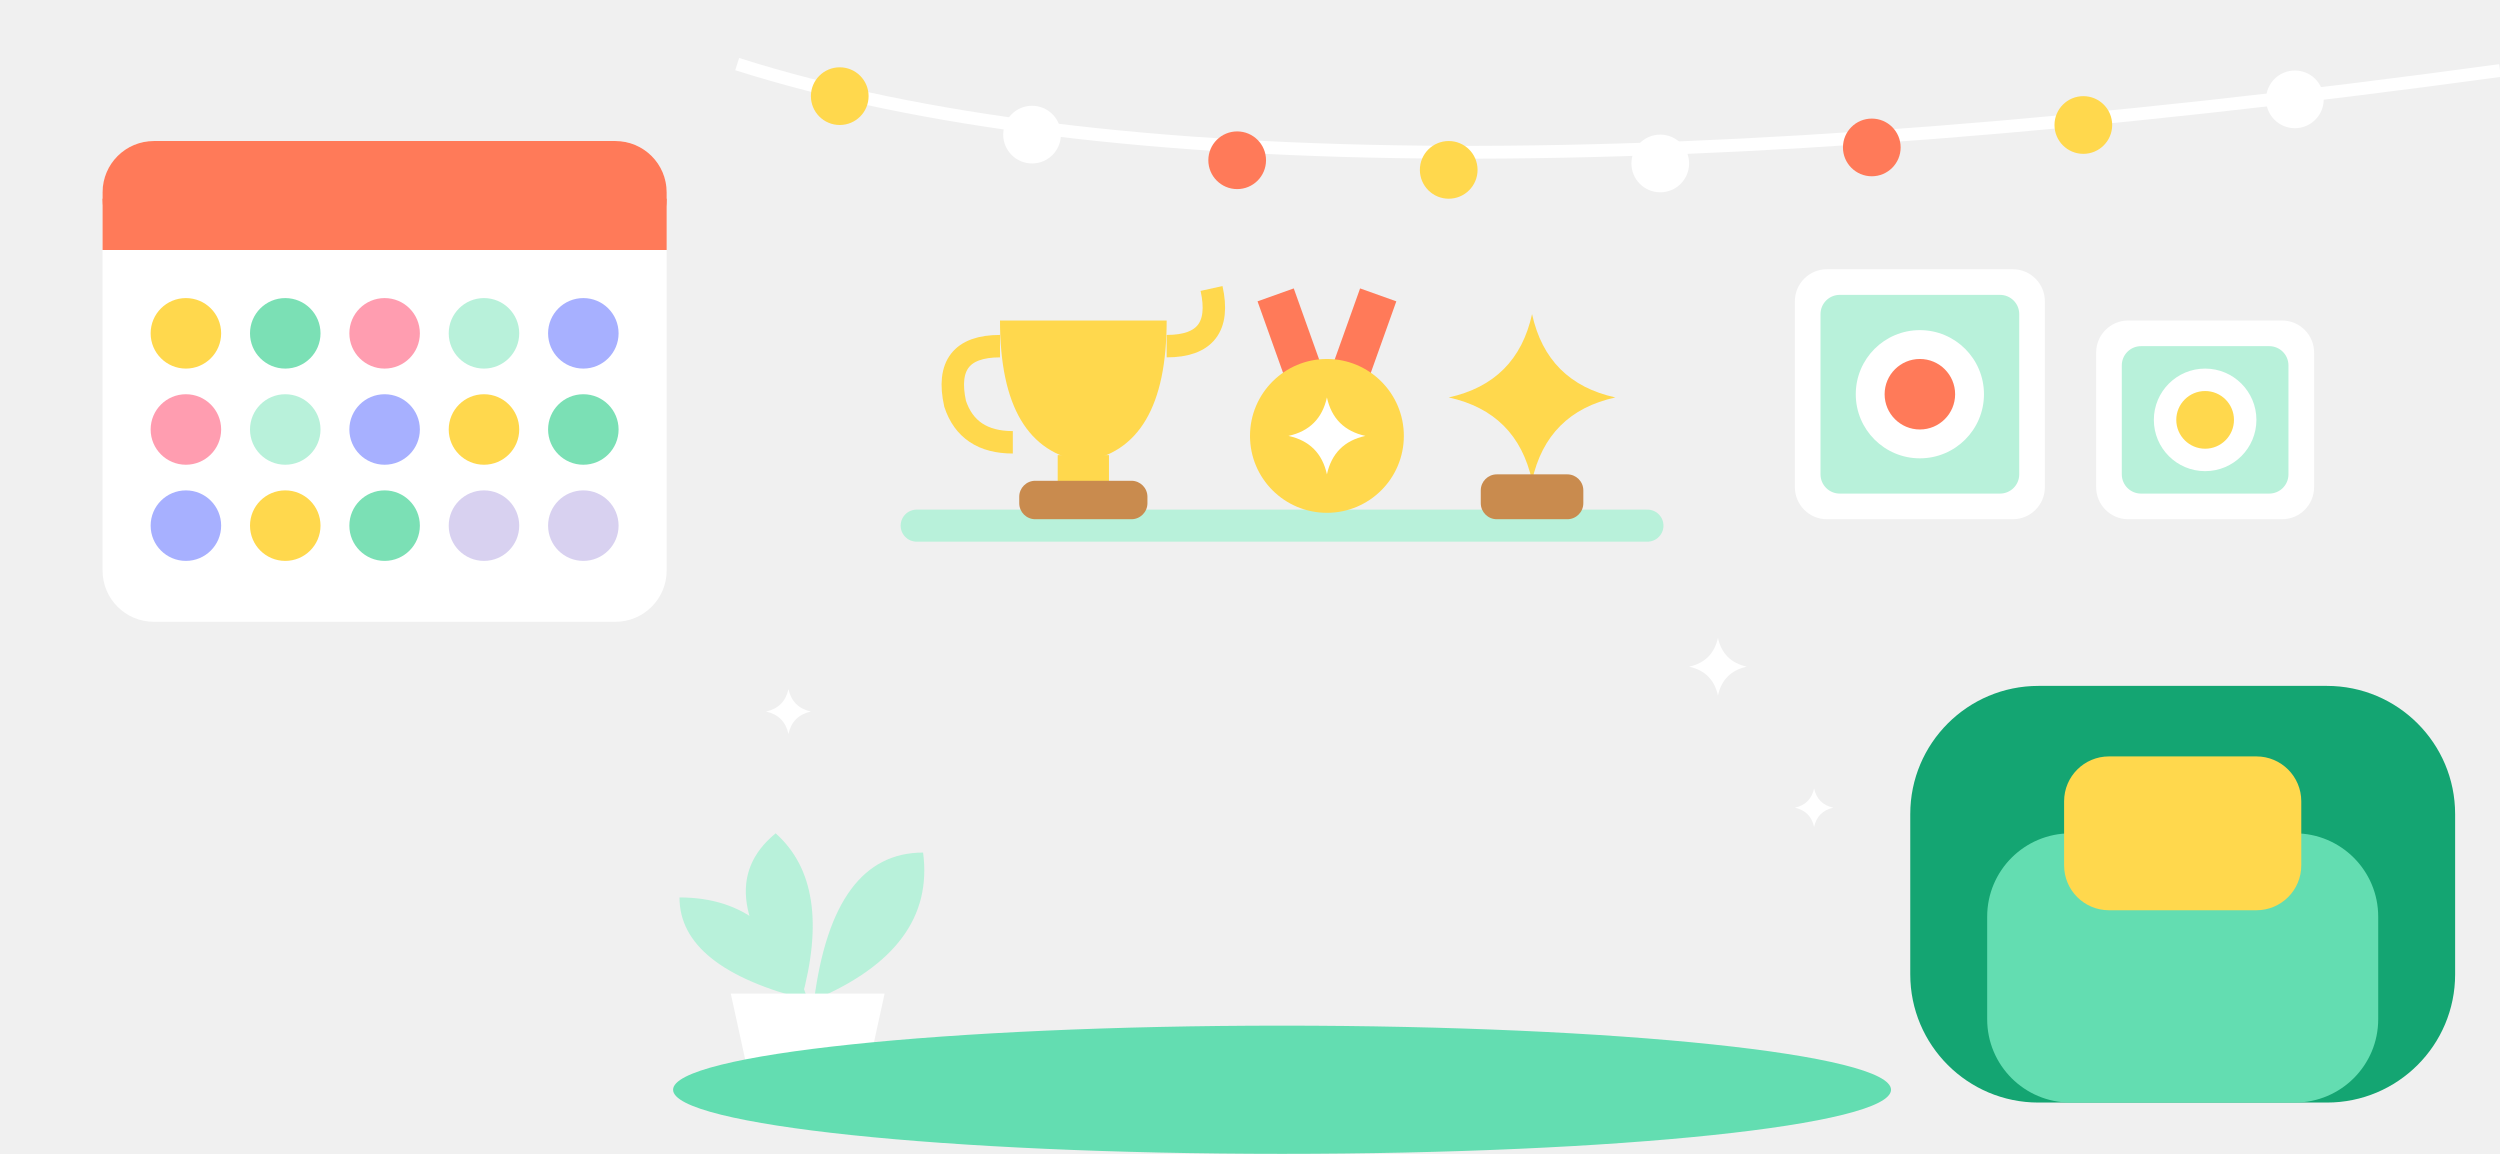
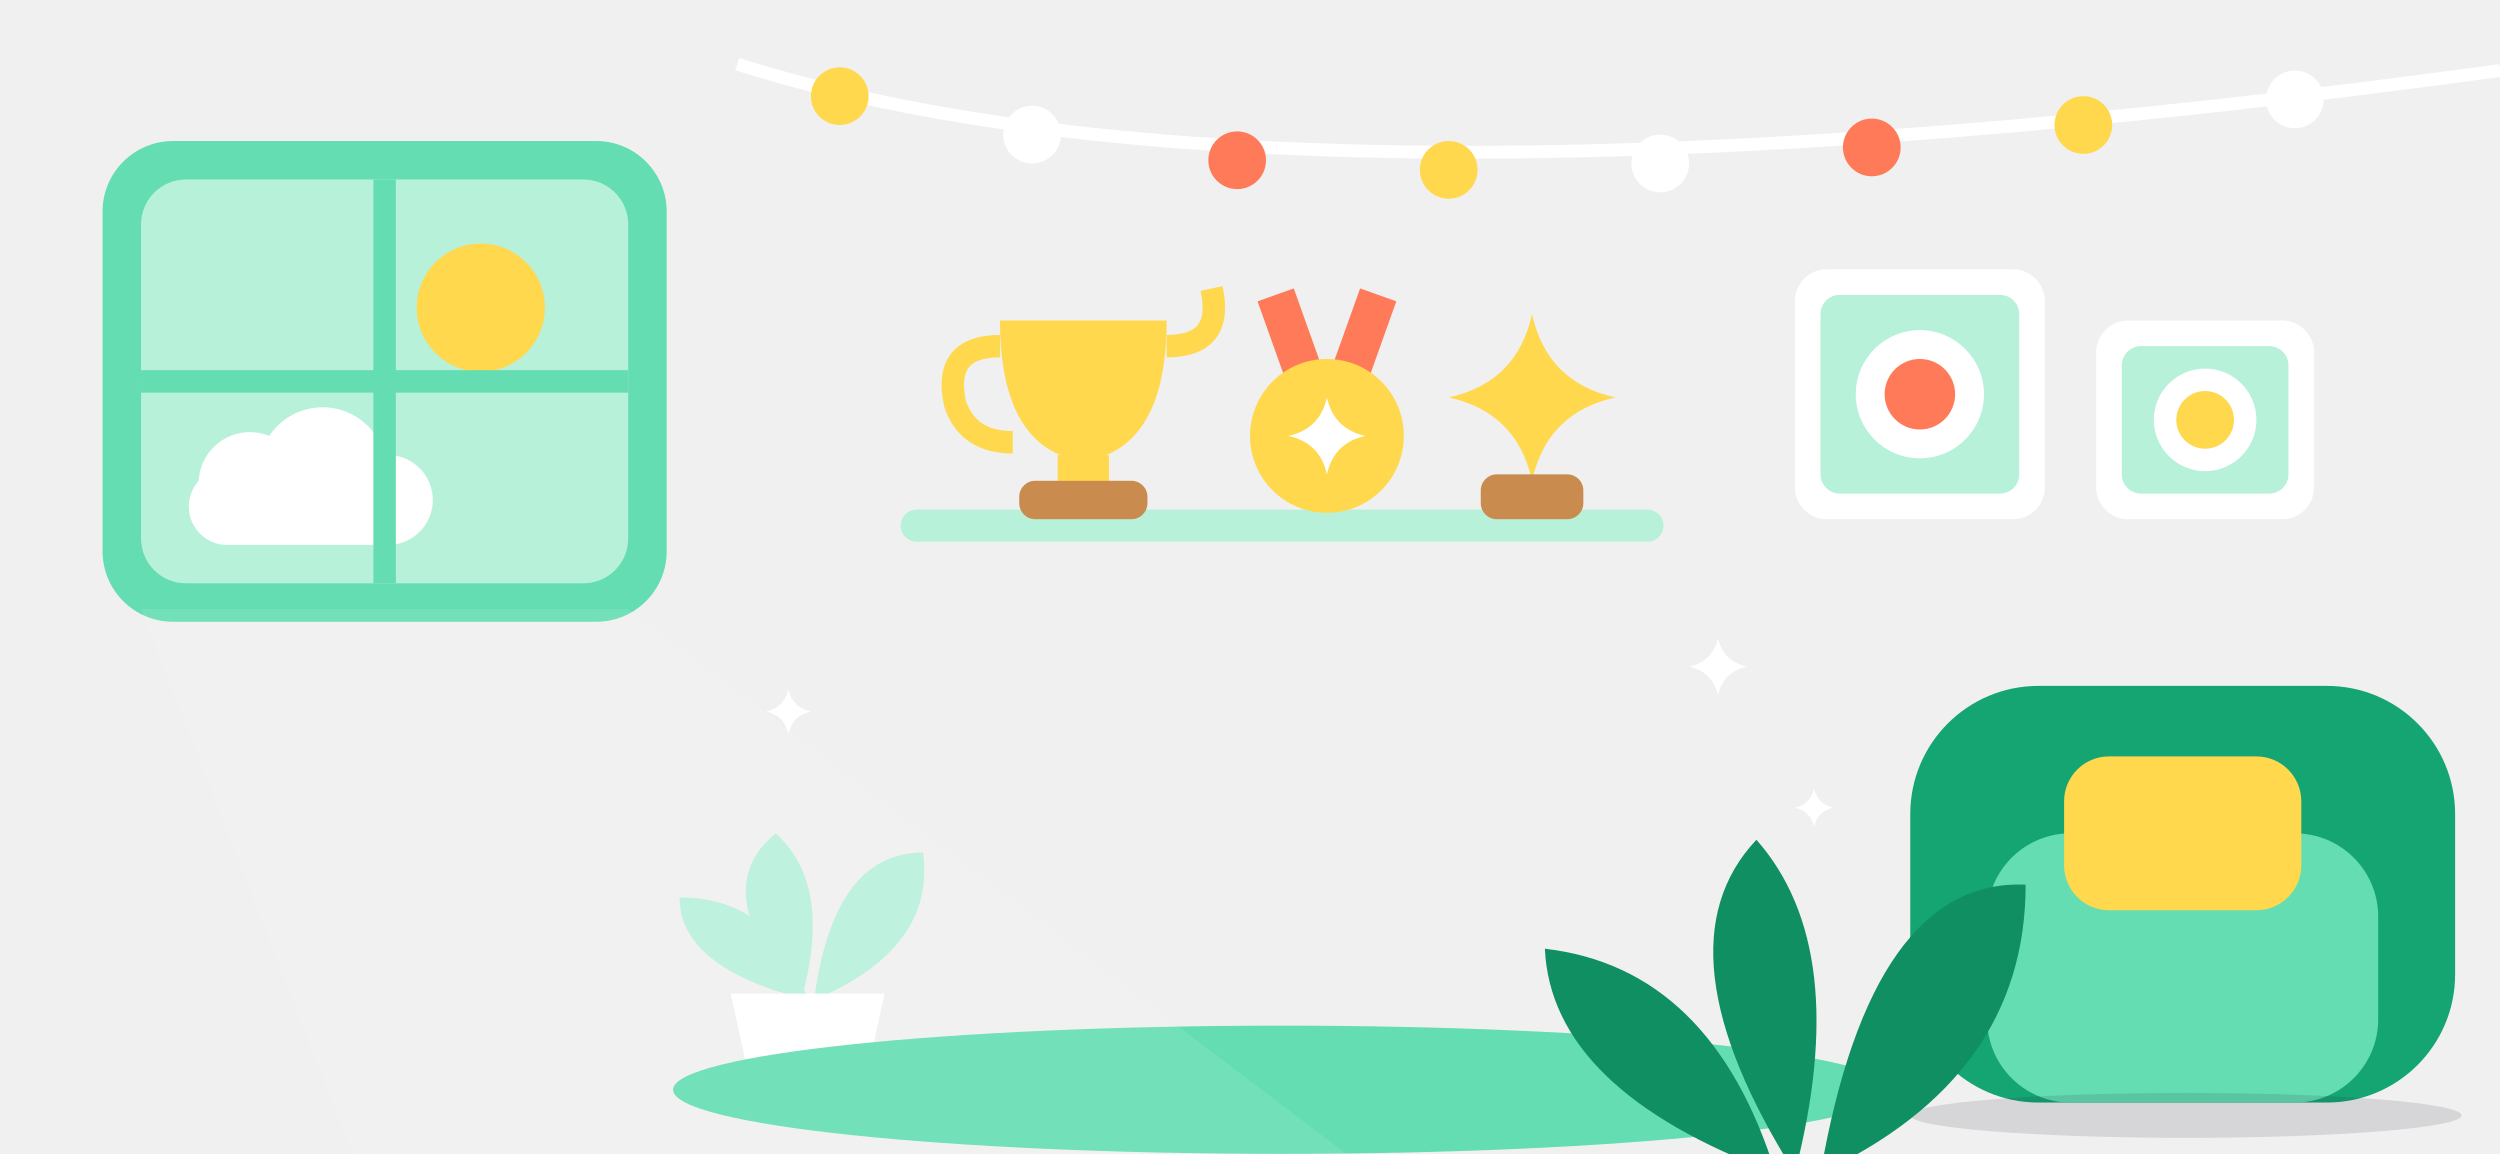
<svg xmlns="http://www.w3.org/2000/svg" viewBox="0 0 780 360" width="780" height="360">
  <path d="M230 20 Q400 74 780 22" stroke="#FFFFFF" stroke-width="4" fill="none" />
  <circle cx="262" cy="30" r="9" fill="#FFD84D" />
  <circle cx="322" cy="42" r="9" fill="#FFFFFF" />
  <circle cx="386" cy="50" r="9" fill="#FF7A59" />
  <circle cx="452" cy="53" r="9" fill="#FFD84D" />
  <circle cx="518" cy="51" r="9" fill="#FFFFFF" />
  <circle cx="584" cy="46" r="9" fill="#FF7A59" />
  <circle cx="650" cy="39" r="9" fill="#FFD84D" />
  <circle cx="716" cy="31" r="9" fill="#FFFFFF" />
-   <rect x="32" y="44" width="176" height="150" rx="16" fill="#FFFFFF" />
-   <rect x="32" y="44" width="176" height="34" rx="16" fill="#FF7A59" />
-   <rect x="32" y="62" width="176" height="16" fill="#FF7A59" />
-   <circle cx="58" cy="104" r="11" fill="#FFD84D" />
-   <circle cx="89" cy="104" r="11" fill="#7BE0B5" />
-   <circle cx="120" cy="104" r="11" fill="#FF9DB0" />
-   <circle cx="151" cy="104" r="11" fill="#B8F1DA" />
-   <circle cx="182" cy="104" r="11" fill="#A7B0FF" />
-   <circle cx="58" cy="134" r="11" fill="#FF9DB0" />
-   <circle cx="89" cy="134" r="11" fill="#B8F1DA" />
-   <circle cx="120" cy="134" r="11" fill="#A7B0FF" />
-   <circle cx="151" cy="134" r="11" fill="#FFD84D" />
-   <circle cx="182" cy="134" r="11" fill="#7BE0B5" />
-   <circle cx="58" cy="164" r="11" fill="#A7B0FF" />
-   <circle cx="89" cy="164" r="11" fill="#FFD84D" />
-   <circle cx="120" cy="164" r="11" fill="#7BE0B5" />
-   <circle cx="151" cy="164" r="11" fill="#D8D1F0" />
-   <circle cx="182" cy="164" r="11" fill="#D8D1F0" />
+   <rect x="32" y="44" width="176" height="150" rx="22" fill="#63DDB1" />
+   <rect x="44" y="56" width="152" height="126" rx="14" fill="#B8F1DA" />
+   <circle cx="150" cy="96" r="20" fill="#FFD84D" />
+   <path d="M62 150 a16 16 0 0 1 22 -14 a20 20 0 0 1 36 6 a14 14 0 0 1 2 28 h-52 a12 12 0 0 1 -8 -20 z" fill="#FFFFFF" />
+   <path d="M120 56 v126 M44 119 h152" stroke="#63DDB1" stroke-width="7" />
  <path d="M286 164 h228" stroke="#B8F1DA" stroke-width="10" stroke-linecap="round" />
  <path d="M312 100 h52 q0 40 -26 44 q-26 -4 -26 -44 z" fill="#FFD84D" />
  <path d="M312 108 q-18 0 -14 18 q4 12 18 12 M364 108 q18 0 14 -18" stroke="#FFD84D" stroke-width="7" fill="none" />
  <rect x="330" y="142" width="16" height="10" fill="#FFD84D" />
  <rect x="318" y="150" width="40" height="12" rx="5" fill="#C98B4E" />
  <path d="M398 92 l10 28 M430 92 l-10 28" stroke="#FF7A59" stroke-width="12" />
  <circle cx="414" cy="136" r="24" fill="#FFD84D" />
  <path d="M414 124 q2.16 9.84 12 12 q-9.84 2.16 -12 12 q-2.16 -9.84 -12 -12 q9.84 -2.16 12 -12 z" fill="#FFFFFF" />
  <path d="M478 98 q4.68 21.32 26 26 q-21.32 4.68 -26 26 q-4.68 -21.32 -26 -26 q21.32 -4.68 26 -26 z" fill="#FFD84D" />
  <rect x="462" y="148" width="32" height="14" rx="5" fill="#C98B4E" />
  <rect x="560" y="84" width="78" height="78" rx="10" fill="#FFFFFF" />
  <rect x="568" y="92" width="62" height="62" rx="6" fill="#B8F1DA" />
  <circle cx="599" cy="123" r="20" fill="#FFFFFF" />
  <circle cx="599" cy="123" r="11" fill="#FF7A59" />
  <rect x="654" y="100" width="68" height="62" rx="10" fill="#FFFFFF" />
  <rect x="662" y="108" width="52" height="46" rx="6" fill="#B8F1DA" />
  <circle cx="688" cy="131" r="16" fill="#FFFFFF" />
  <circle cx="688" cy="131" r="9" fill="#FFD84D" />
  <rect x="596" y="214" width="170" height="130" rx="40" fill="#14A572" />
  <rect x="620" y="260" width="122" height="84" rx="26" fill="#63DDB1" />
  <rect x="644" y="236" width="74" height="48" rx="14" fill="#FFD84D" />
  <path d="M250 312 q-30 -34 -8 -52 q18 16 8 52 z M254 312 q6 -46 34 -46 q4 30 -34 46 z M252 312 q-40 -10 -40 -32 q30 0 40 32 z" fill="#B8F1DA" />
  <path d="M228 310 h48 l-7 32 h-34 z" fill="#FFFFFF" />
  <ellipse cx="400" cy="340" rx="190" ry="20" fill="#63DDB1" />
  <path d="M536 199 q1.62 7.38 9 9 q-7.38 1.62 -9 9 q-1.62 -7.38 -9 -9 q7.38 -1.62 9 -9 z" fill="#FFFFFF" />
  <path d="M246 215 q1.26 5.74 7 7 q-5.74 1.26 -7 7 q-1.26 -5.74 -7 -7 q5.74 -1.26 7 -7 z" fill="#FFFFFF" />
  <path d="M566 246 q1.08 4.92 6 6 q-4.92 1.08 -6 6 q-1.08 -4.92 -6 -6 q4.92 -1.08 6 -6 z" fill="#FFFFFF" />
+   <path d="M44 190 L196 190 L420 360 L110 360 Z" fill="#FFFFFF" opacity="0.1" />
+   <ellipse cx="682" cy="348" rx="86" ry="7" fill="#24212B" opacity="0.13" />
+   <path d="M560 366 q-44 -70 -12 -104 q30 34 12 104 z M568 366 q16 -92 64 -90 q0 60 -64 90 z M554 366 q-70 -26 -72 -70 q52 6 72 70 z" fill="#0F8F62" />
</svg>
